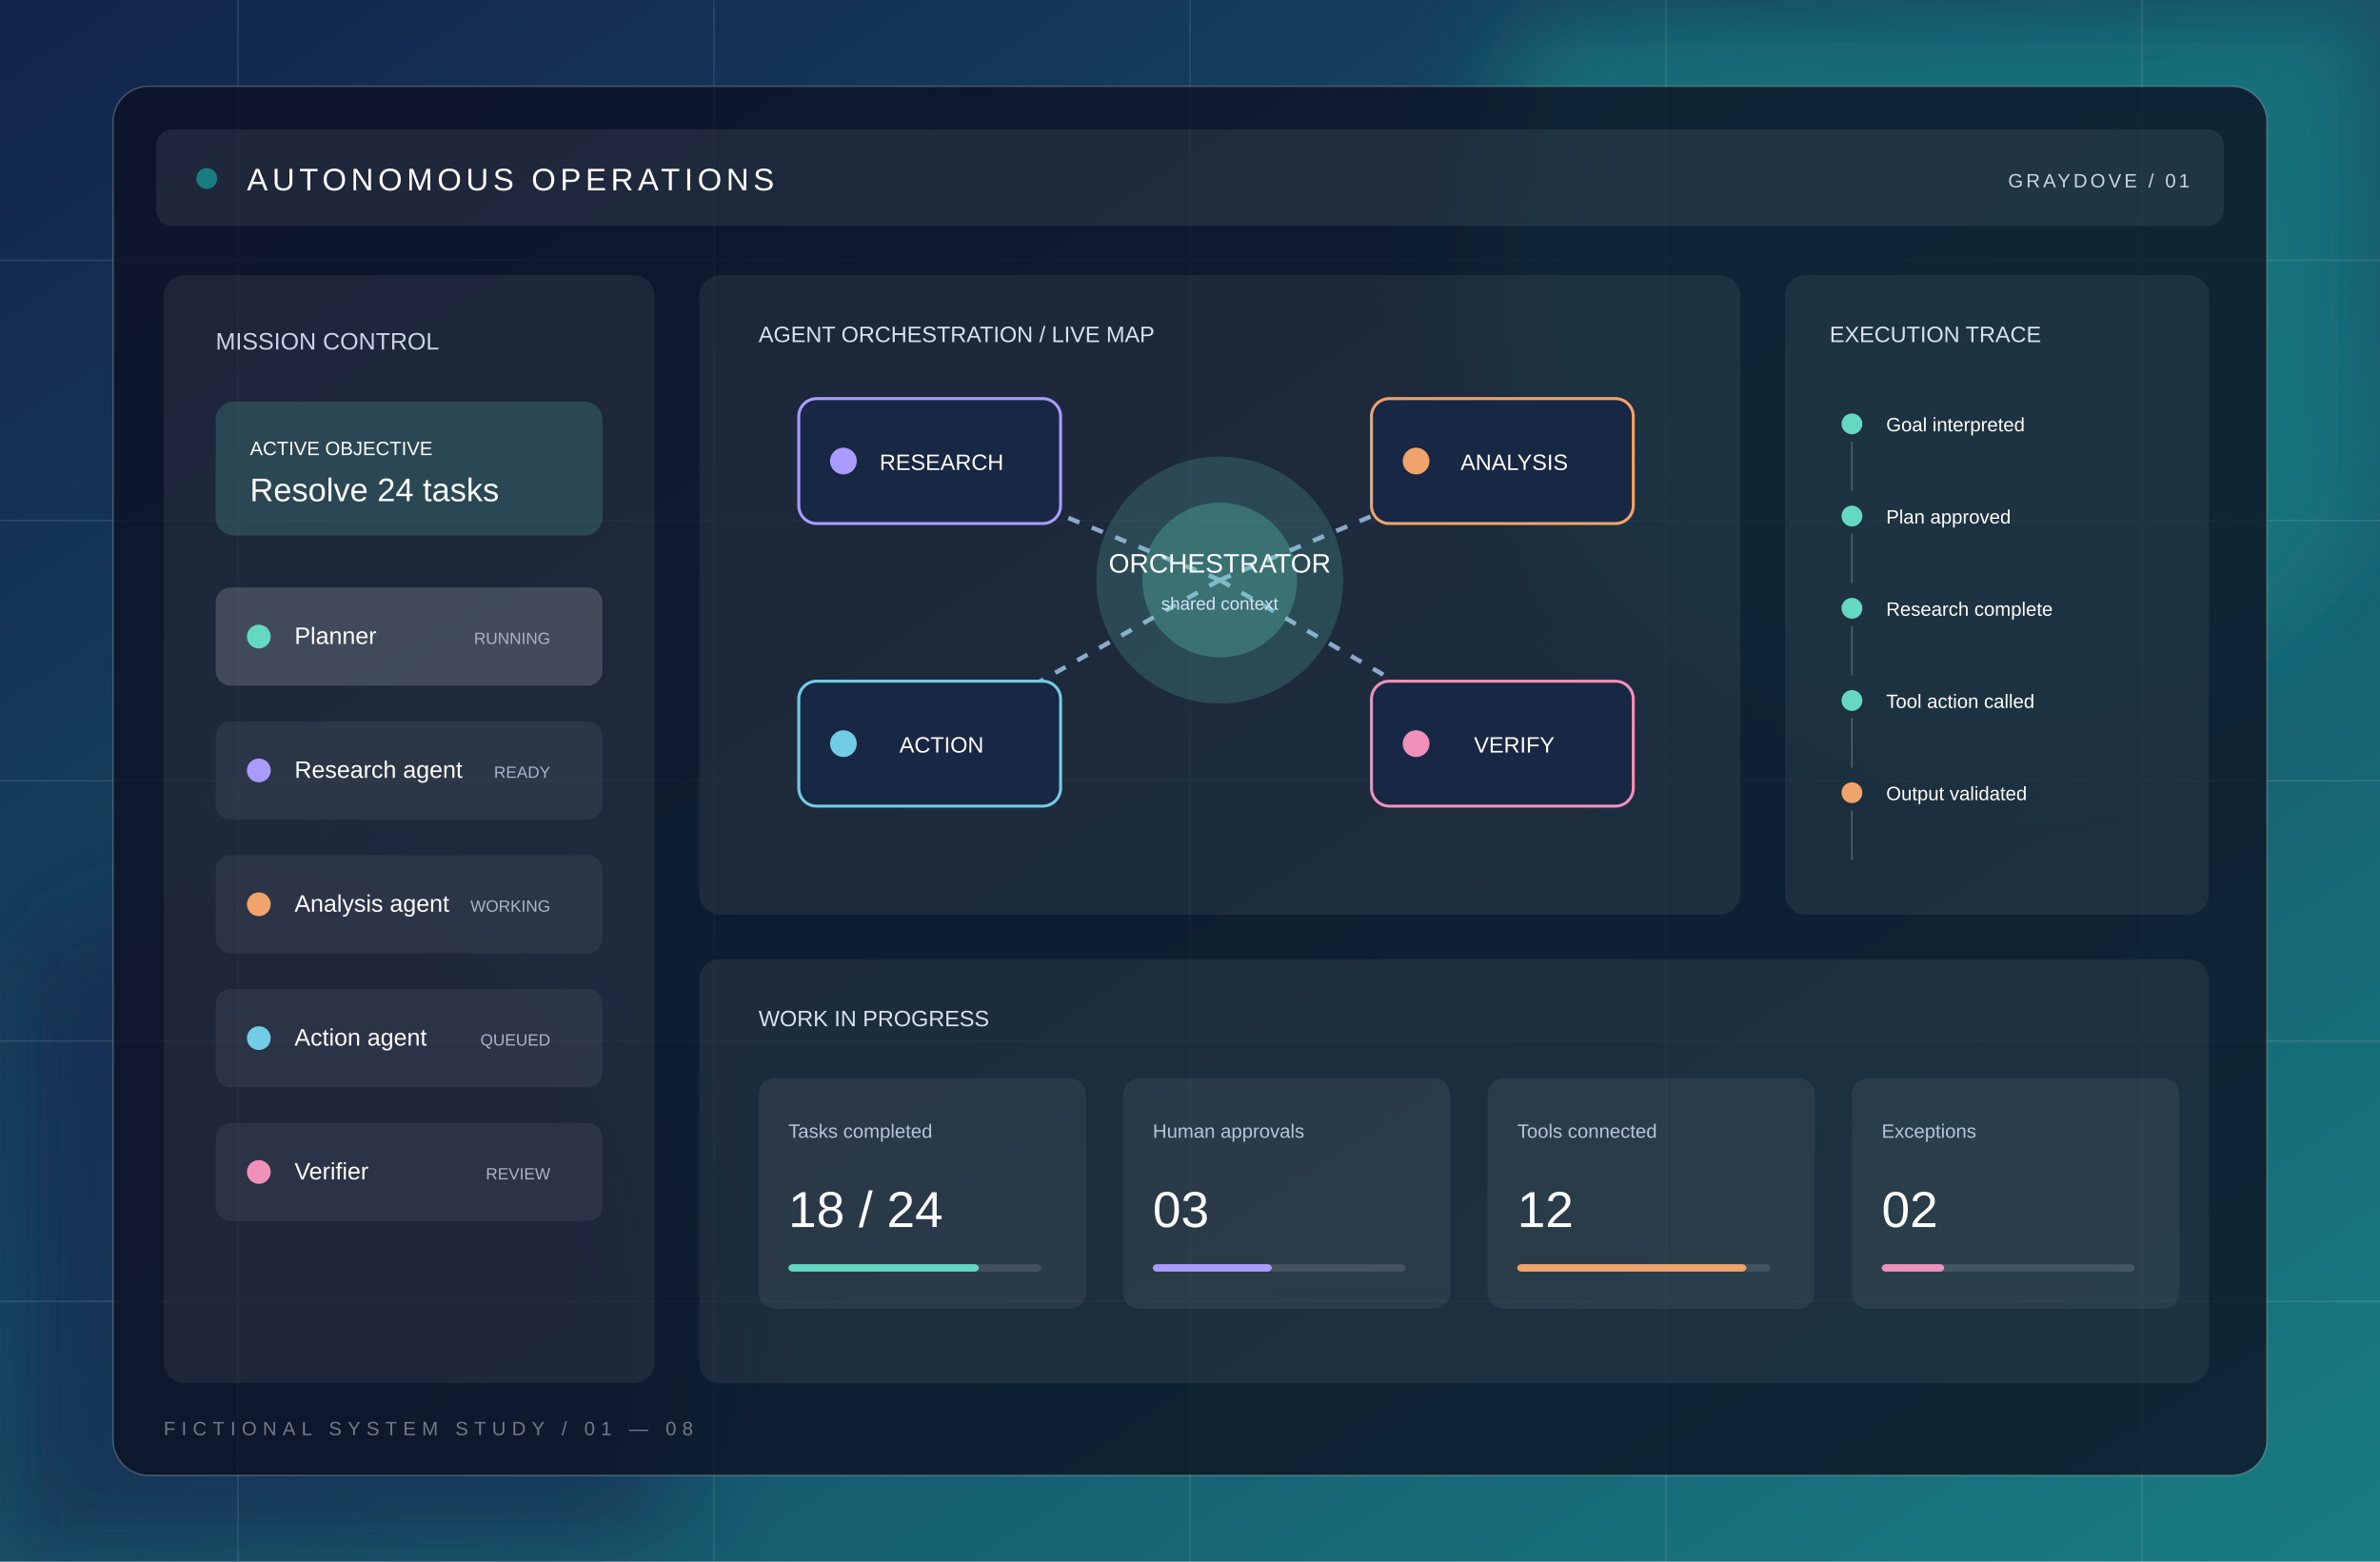
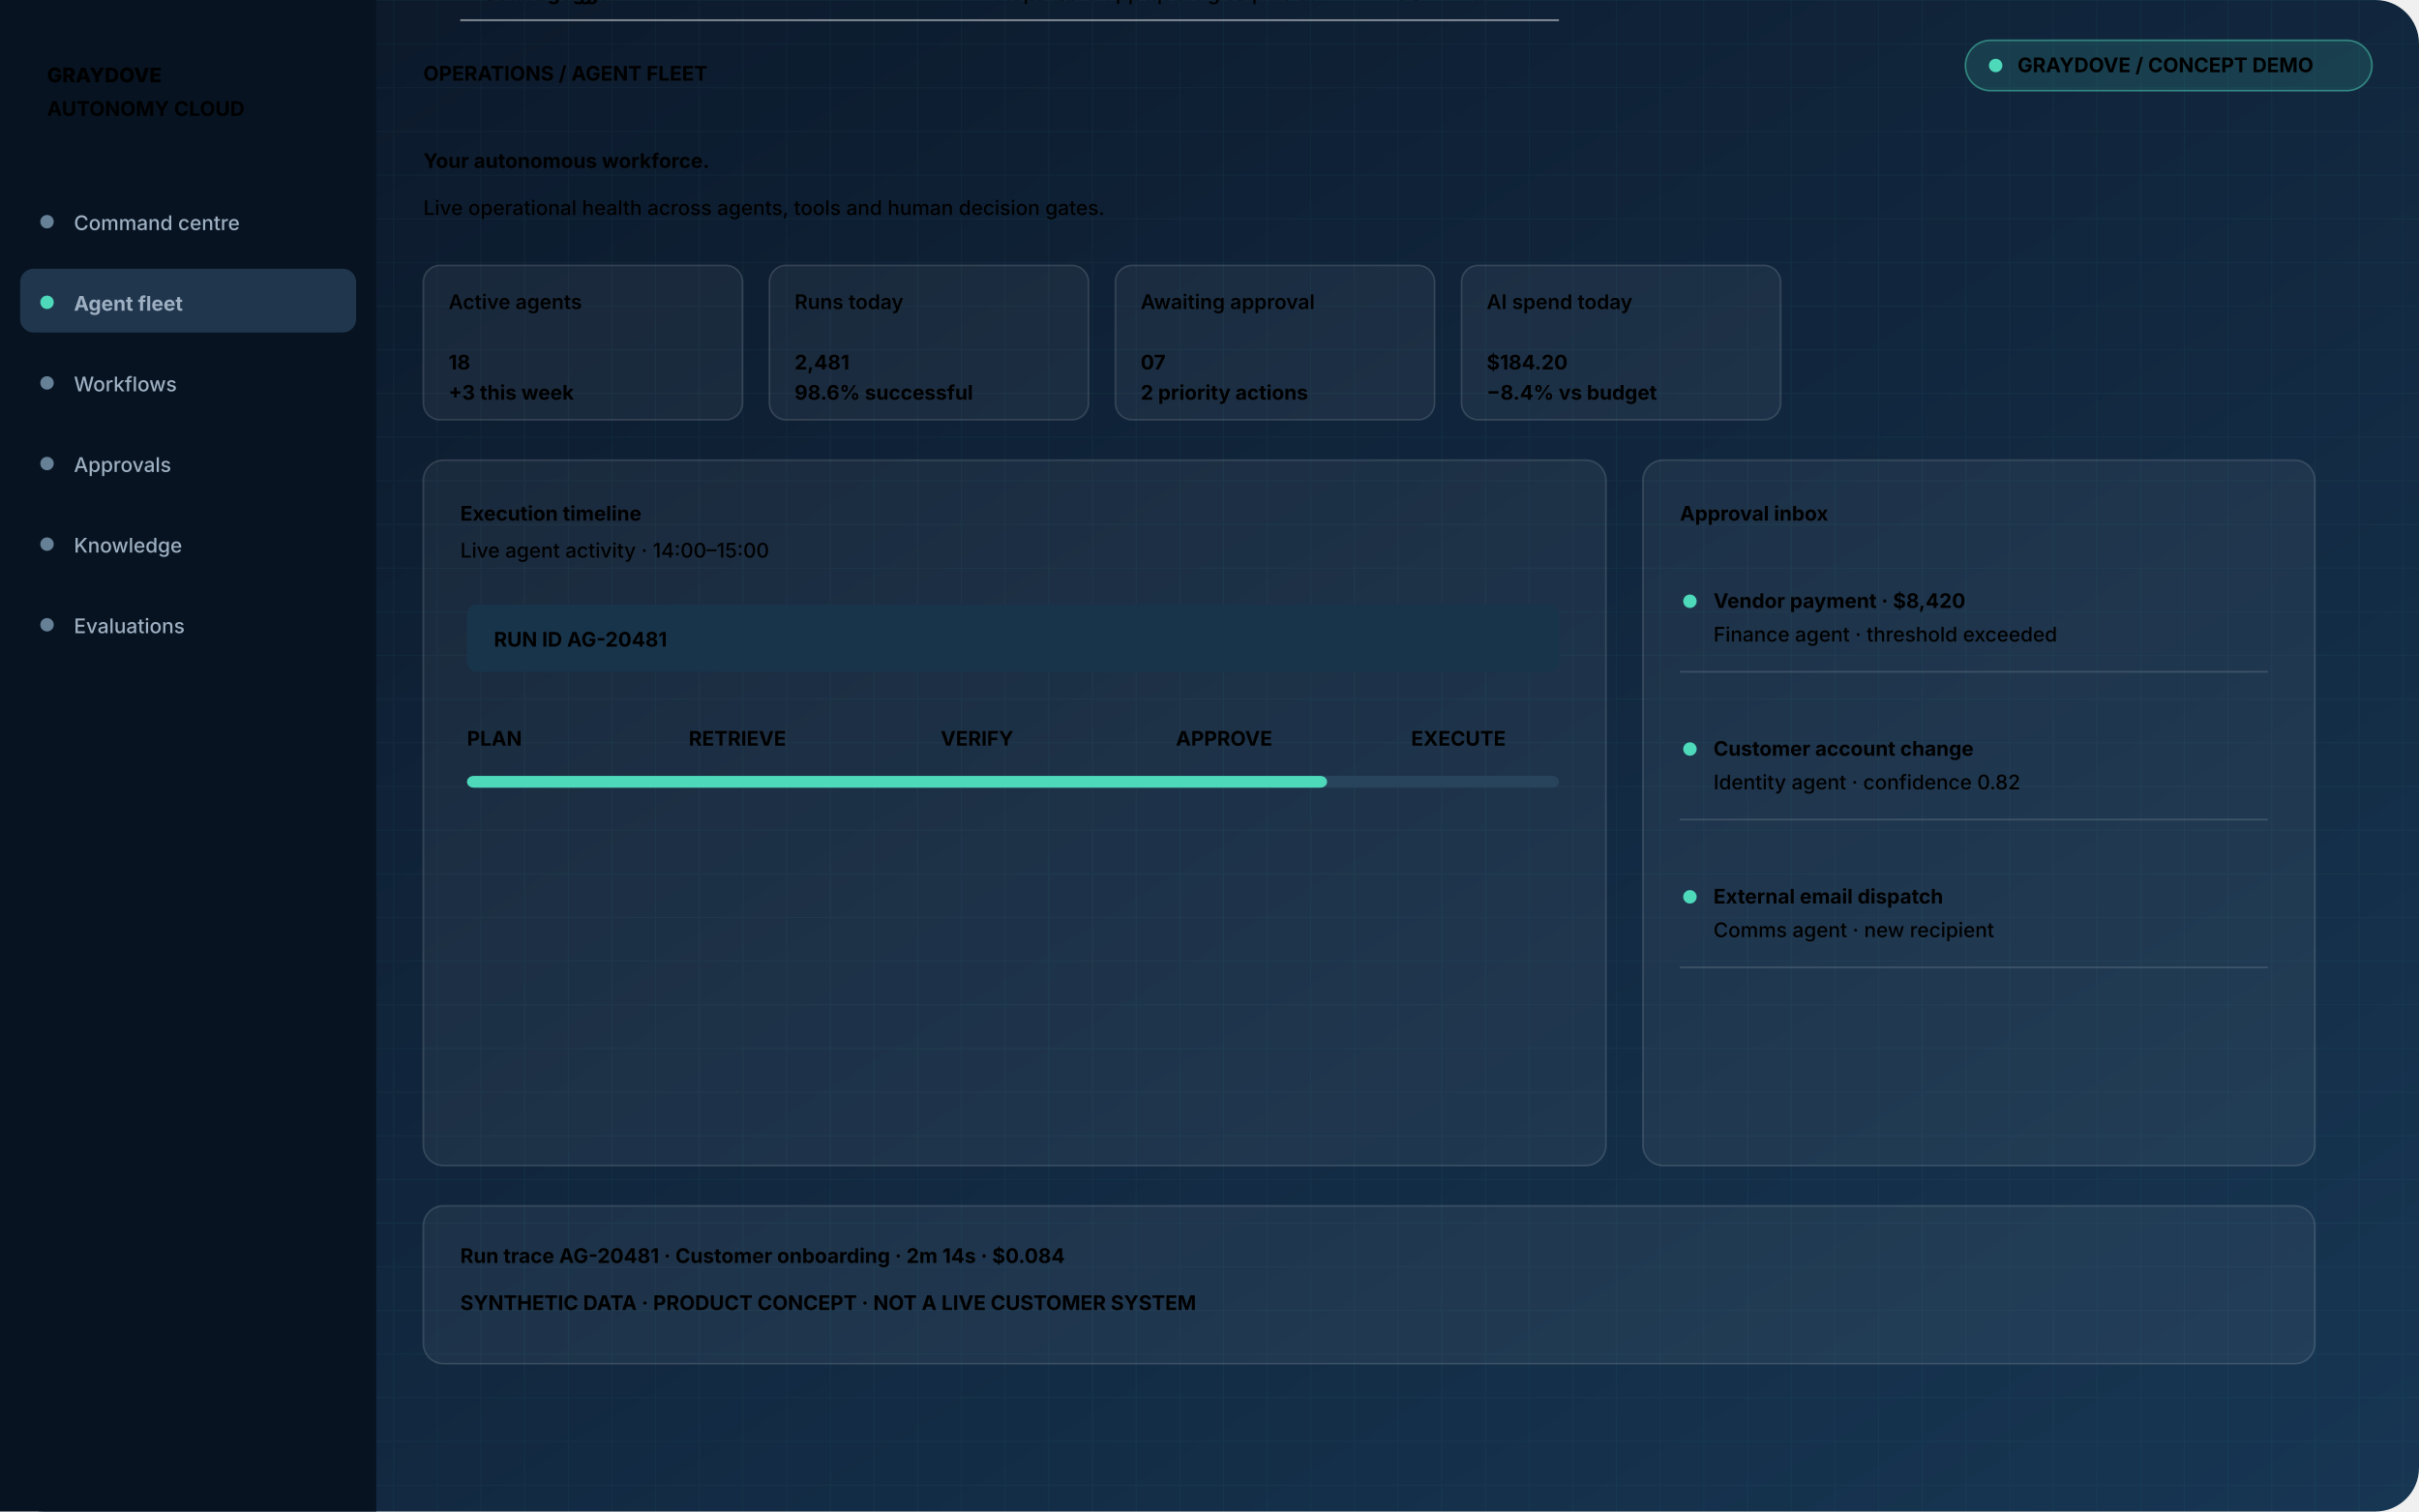
- <svg xmlns="http://www.w3.org/2000/svg" width="1600" height="1050" viewBox="0 0 1600 1050" role="img" aria-labelledby="title desc">
+ <svg xmlns="http://www.w3.org/2000/svg" width="1440" height="900" viewBox="0 0 1440 900">
  <defs>
    <linearGradient id="bg" x1="0" y1="0" x2="1" y2="1">
-       <stop stop-color="#13234b" />
-       <stop offset="1" stop-color="#187d83" />
+       <stop stop-color="#0B1728" />
+       <stop offset="1" stop-color="#173653" />
    </linearGradient>
-     <linearGradient id="accent" x1="0" y1="0" x2="1" y2="1">
-       <stop stop-color="#ffffff" stop-opacity=".95" />
-       <stop offset="1" stop-color="#ffffff" stop-opacity=".08" />
-     </linearGradient>
-     <filter id="blur">
-       <feGaussianBlur stdDeviation="34" />
-     </filter>
+     <pattern id="grid" width="26" height="26" patternUnits="userSpaceOnUse">
+       <path d="M26 0H0V26" fill="none" stroke="#4ED9BB" stroke-opacity=".05" />
+     </pattern>
  </defs>
-   <rect width="1600" height="1050" fill="url(#bg)" />
-   <circle cx="1320" cy="170" r="330" fill="#187d83" opacity=".7" filter="url(#blur)" />
-   <circle cx="170" cy="900" r="300" fill="#13234b" opacity=".55" filter="url(#blur)" />
-   <g opacity=".11" stroke="#fff">
-     <path d="M0 175H1600M0 350H1600M0 525H1600M0 700H1600M0 875H1600" />
-     <path d="M160 0V1050M480 0V1050M800 0V1050M1120 0V1050M1440 0V1050" />
-   </g>
-   <rect x="76" y="58" width="1448" height="934" rx="24" fill="#0b1020" opacity=".78" stroke="#fff" stroke-opacity=".28" />
-   <rect x="105" y="87" width="1390" height="65" rx="11" fill="#fff" opacity=".075" />
-   <circle cx="139" cy="120" r="7" fill="#187d83" />
-   <text x="166" y="128" fill="#fff" font-family="Arial,sans-serif" font-size="21" letter-spacing="3">AUTONOMOUS OPERATIONS</text>
-   <text x="1350" y="126" fill="#cbd3e6" font-family="Arial,sans-serif" font-size="13" letter-spacing="2">GRAYDOVE / 01</text>
-   <g font-family="Arial,sans-serif">
-     <rect x="110" y="185" width="330" height="745" rx="14" fill="#fff" opacity=".07" />
-     <text x="145" y="235" fill="#cbd3e6" font-size="16">MISSION CONTROL</text>
-     <rect x="145" y="270" width="260" height="90" rx="12" fill="#65d8c1" opacity=".18" />
-     <text x="168" y="306" fill="#fff" font-size="13">ACTIVE OBJECTIVE</text>
-     <text x="168" y="337" fill="#fff" font-size="22">Resolve 24 tasks</text>
-     <rect x="145" y="395" width="260" height="66" rx="10" fill="#fff" opacity=".16" />
-     <circle cx="174" cy="428" r="8" fill="#65d8c1" />
-     <text x="198" y="433" fill="#fff" font-size="16">Planner</text>
-     <text x="370" y="433" fill="#aab5ca" font-size="11" text-anchor="end">RUNNING</text>
-     <rect x="145" y="485" width="260" height="66" rx="10" fill="#fff" opacity=".06" />
-     <circle cx="174" cy="518" r="8" fill="#a99bff" />
-     <text x="198" y="523" fill="#fff" font-size="16">Research agent</text>
-     <text x="370" y="523" fill="#aab5ca" font-size="11" text-anchor="end">READY</text>
-     <rect x="145" y="575" width="260" height="66" rx="10" fill="#fff" opacity=".06" />
-     <circle cx="174" cy="608" r="8" fill="#f1a36c" />
-     <text x="198" y="613" fill="#fff" font-size="16">Analysis agent</text>
-     <text x="370" y="613" fill="#aab5ca" font-size="11" text-anchor="end">WORKING</text>
-     <rect x="145" y="665" width="260" height="66" rx="10" fill="#fff" opacity=".06" />
-     <circle cx="174" cy="698" r="8" fill="#73cce5" />
-     <text x="198" y="703" fill="#fff" font-size="16">Action agent</text>
-     <text x="370" y="703" fill="#aab5ca" font-size="11" text-anchor="end">QUEUED</text>
-     <rect x="145" y="755" width="260" height="66" rx="10" fill="#fff" opacity=".06" />
-     <circle cx="174" cy="788" r="8" fill="#ef91b8" />
-     <text x="198" y="793" fill="#fff" font-size="16">Verifier</text>
-     <text x="370" y="793" fill="#aab5ca" font-size="11" text-anchor="end">REVIEW</text>
-     <rect x="470" y="185" width="700" height="430" rx="14" fill="#fff" opacity=".065" />
-     <text x="510" y="230" fill="#d8e2f4" font-size="15">AGENT ORCHESTRATION / LIVE MAP</text>
-     <path d="M820 390L625 310M820 390L1010 310M820 390L625 500M820 390L1010 500" stroke="#8da8c9" stroke-width="3" stroke-dasharray="8 9" fill="none" />
-     <circle cx="820" cy="390" r="82" fill="#65d8c1" opacity=".18" stroke="#65d8c1" stroke-width="2" />
-     <circle cx="820" cy="390" r="52" fill="#65d8c1" opacity=".28" />
-     <text x="820" y="385" fill="#fff" font-size="18" text-anchor="middle">ORCHESTRATOR</text>
-     <text x="820" y="410" fill="#d8e2f4" font-size="12" text-anchor="middle">shared context</text>
-     <rect x="537" y="268" width="176" height="84" rx="12" fill="#182743" stroke="#a99bff" stroke-width="2" />
-     <circle cx="567" cy="310" r="9" fill="#a99bff" />
-     <text x="633" y="316" fill="#fff" font-size="15" text-anchor="middle">RESEARCH</text>
-     <rect x="922" y="268" width="176" height="84" rx="12" fill="#182743" stroke="#f1a36c" stroke-width="2" />
-     <circle cx="952" cy="310" r="9" fill="#f1a36c" />
-     <text x="1018" y="316" fill="#fff" font-size="15" text-anchor="middle">ANALYSIS</text>
-     <rect x="537" y="458" width="176" height="84" rx="12" fill="#182743" stroke="#73cce5" stroke-width="2" />
-     <circle cx="567" cy="500" r="9" fill="#73cce5" />
-     <text x="633" y="506" fill="#fff" font-size="15" text-anchor="middle">ACTION</text>
-     <rect x="922" y="458" width="176" height="84" rx="12" fill="#182743" stroke="#ef91b8" stroke-width="2" />
-     <circle cx="952" cy="500" r="9" fill="#ef91b8" />
-     <text x="1018" y="506" fill="#fff" font-size="15" text-anchor="middle">VERIFY</text>
-     <rect x="1200" y="185" width="285" height="430" rx="14" fill="#fff" opacity=".065" />
-     <text x="1230" y="230" fill="#d8e2f4" font-size="15">EXECUTION TRACE</text>
-     <circle cx="1245" cy="285" r="7" fill="#65d8c1" />
-     <text x="1268" y="290" fill="#fff" font-size="13">Goal interpreted</text>
-     <path d="M1245 297V330" stroke="#71819c" stroke-width="1" opacity=".6" />
-     <circle cx="1245" cy="347" r="7" fill="#65d8c1" />
-     <text x="1268" y="352" fill="#fff" font-size="13">Plan approved</text>
-     <path d="M1245 359V392" stroke="#71819c" stroke-width="1" opacity=".6" />
-     <circle cx="1245" cy="409" r="7" fill="#65d8c1" />
-     <text x="1268" y="414" fill="#fff" font-size="13">Research complete</text>
-     <path d="M1245 421V454" stroke="#71819c" stroke-width="1" opacity=".6" />
-     <circle cx="1245" cy="471" r="7" fill="#65d8c1" />
-     <text x="1268" y="476" fill="#fff" font-size="13">Tool action called</text>
-     <path d="M1245 483V516" stroke="#71819c" stroke-width="1" opacity=".6" />
-     <circle cx="1245" cy="533" r="7" fill="#f1a36c" />
-     <text x="1268" y="538" fill="#fff" font-size="13">Output validated</text>
-     <path d="M1245 545V578" stroke="#71819c" stroke-width="1" opacity=".6" />
-     <rect x="470" y="645" width="1015" height="285" rx="14" fill="#fff" opacity=".065" />
-     <text x="510" y="690" fill="#d8e2f4" font-size="15">WORK IN PROGRESS</text>
-     <rect x="510" y="725" width="220" height="155" rx="11" fill="#fff" opacity=".06" />
-     <text x="530" y="765" fill="#b6c4d8" font-size="13">Tasks completed</text>
-     <text x="530" y="825" fill="#fff" font-size="34">18 / 24</text>
-     <rect x="530" y="850" width="170" height="5" rx="3" fill="#fff" opacity=".12" />
-     <rect x="530" y="850" width="128" height="5" rx="3" fill="#65d8c1" />
-     <rect x="755" y="725" width="220" height="155" rx="11" fill="#fff" opacity=".06" />
-     <text x="775" y="765" fill="#b6c4d8" font-size="13">Human approvals</text>
-     <text x="775" y="825" fill="#fff" font-size="34">03</text>
-     <rect x="775" y="850" width="170" height="5" rx="3" fill="#fff" opacity=".12" />
-     <rect x="775" y="850" width="80" height="5" rx="3" fill="#a99bff" />
-     <rect x="1000" y="725" width="220" height="155" rx="11" fill="#fff" opacity=".06" />
-     <text x="1020" y="765" fill="#b6c4d8" font-size="13">Tools connected</text>
-     <text x="1020" y="825" fill="#fff" font-size="34">12</text>
-     <rect x="1020" y="850" width="170" height="5" rx="3" fill="#fff" opacity=".12" />
-     <rect x="1020" y="850" width="154" height="5" rx="3" fill="#f1a36c" />
-     <rect x="1245" y="725" width="220" height="155" rx="11" fill="#fff" opacity=".06" />
-     <text x="1265" y="765" fill="#b6c4d8" font-size="13">Exceptions</text>
-     <text x="1265" y="825" fill="#fff" font-size="34">02</text>
-     <rect x="1265" y="850" width="170" height="5" rx="3" fill="#fff" opacity=".12" />
-     <rect x="1265" y="850" width="42" height="5" rx="3" fill="#ef91b8" />
-   </g>
-   <text x="110" y="965" fill="#fff" opacity=".42" font-family="Arial,sans-serif" font-size="13" letter-spacing="4">FICTIONAL SYSTEM STUDY / 01 — 08</text>
+   <rect width="1440" height="900" rx="26" fill="url(#bg)" />
+   <rect width="1440" height="900" rx="26" fill="url(#grid)" />
+   <rect x="0" y="0" width="224" height="900" rx="0" fill="#071321" stroke="none" />
+   <text x="28" y="49" font-family="Inter,Arial,sans-serif" font-size="#fff" font-weight="800" fill="22">GRAYDOVE</text>
+   <text x="28" y="69" font-family="Inter,Arial,sans-serif" font-size="#8196AD" font-weight="700" fill="9">AUTONOMY CLOUD</text>
+   <circle cx="28" cy="132" r="4" fill="#668096" />
+   <text x="44" y="137" font-family="Inter,Arial,sans-serif" font-size="12" font-weight="500" fill="#9EB0C2">Command centre</text>
+   <rect x="12" y="160" width="200" height="38" rx="8" fill="#20364D" stroke="none" />
+   <circle cx="28" cy="180" r="4" fill="#4ED9BB" />
+   <text x="44" y="185" font-family="Inter,Arial,sans-serif" font-size="12" font-weight="700" fill="#9EB0C2">Agent fleet</text>
+   <circle cx="28" cy="228" r="4" fill="#668096" />
+   <text x="44" y="233" font-family="Inter,Arial,sans-serif" font-size="12" font-weight="500" fill="#9EB0C2">Workflows</text>
+   <circle cx="28" cy="276" r="4" fill="#668096" />
+   <text x="44" y="281" font-family="Inter,Arial,sans-serif" font-size="12" font-weight="500" fill="#9EB0C2">Approvals</text>
+   <circle cx="28" cy="324" r="4" fill="#668096" />
+   <text x="44" y="329" font-family="Inter,Arial,sans-serif" font-size="12" font-weight="500" fill="#9EB0C2">Knowledge</text>
+   <circle cx="28" cy="372" r="4" fill="#668096" />
+   <text x="44" y="377" font-family="Inter,Arial,sans-serif" font-size="12" font-weight="500" fill="#9EB0C2">Evaluations</text>
+   <text x="252" y="48" font-family="Inter,Arial,sans-serif" font-size="#9DB1C5" font-weight="700" fill="10">OPERATIONS / AGENT FLEET</text>
+   <text x="252" y="100" font-family="Inter,Arial,sans-serif" font-size="#F4F7FB" font-weight="750" fill="27">Your autonomous workforce.</text>
+   <text x="252" y="128" font-family="Inter,Arial,sans-serif" font-size="#9DB1C5" font-weight="450" fill="12">Live operational health across agents, tools and human decision gates.</text>
+   <rect x="252" y="158" width="190" height="92" rx="10" fill="#FFFFFF0D" stroke="#FFFFFF22" />
+   <text x="267" y="184" font-family="Inter,Arial,sans-serif" font-size="#9DB1C5" font-weight="600" fill="10">Active agents</text>
+   <text x="267" y="220" font-family="Inter,Arial,sans-serif" font-size="#F4F7FB" font-weight="750" fill="25">18</text>
+   <text x="267" y="238" font-family="Inter,Arial,sans-serif" font-size="#4ED9BB" font-weight="650" fill="9">+3 this week</text>
+   <rect x="458" y="158" width="190" height="92" rx="10" fill="#FFFFFF0D" stroke="#FFFFFF22" />
+   <text x="473" y="184" font-family="Inter,Arial,sans-serif" font-size="#9DB1C5" font-weight="600" fill="10">Runs today</text>
+   <text x="473" y="220" font-family="Inter,Arial,sans-serif" font-size="#F4F7FB" font-weight="750" fill="25">2,481</text>
+   <text x="473" y="238" font-family="Inter,Arial,sans-serif" font-size="#4ED9BB" font-weight="650" fill="9">98.6% successful</text>
+   <rect x="664" y="158" width="190" height="92" rx="10" fill="#FFFFFF0D" stroke="#FFFFFF22" />
+   <text x="679" y="184" font-family="Inter,Arial,sans-serif" font-size="#9DB1C5" font-weight="600" fill="10">Awaiting approval</text>
+   <text x="679" y="220" font-family="Inter,Arial,sans-serif" font-size="#F4F7FB" font-weight="750" fill="25">07</text>
+   <text x="679" y="238" font-family="Inter,Arial,sans-serif" font-size="#4ED9BB" font-weight="650" fill="9">2 priority actions</text>
+   <rect x="870" y="158" width="190" height="92" rx="10" fill="#FFFFFF0D" stroke="#FFFFFF22" />
+   <text x="885" y="184" font-family="Inter,Arial,sans-serif" font-size="#9DB1C5" font-weight="600" fill="10">AI spend today</text>
+   <text x="885" y="220" font-family="Inter,Arial,sans-serif" font-size="#F4F7FB" font-weight="750" fill="25">$184.20</text>
+   <text x="885" y="238" font-family="Inter,Arial,sans-serif" font-size="#4ED9BB" font-weight="650" fill="9">−8.4% vs budget</text>
+   <rect x="252" y="274" width="704" height="420" rx="12" fill="#FFFFFF0D" stroke="#FFFFFF22" />
+   <text x="274" y="310" font-family="Inter,Arial,sans-serif" font-size="#F4F7FB" font-weight="700" fill="14">Execution timeline</text>
+   <text x="274" y="332" font-family="Inter,Arial,sans-serif" font-size="#9DB1C5" font-weight="450" fill="10">Live agent activity · 14:00–15:00</text>
+   <rect x="278" y="360" width="650" height="40" rx="6" fill="#18344A" stroke="none" />
+   <text x="294" y="385" font-family="Inter,Arial,sans-serif" font-size="#4ED9BB" font-weight="700" fill="10">RUN ID  AG-20481</text>
+   <text x="278" y="444" font-family="Inter,Arial,sans-serif" font-size="#9DB1C5" font-weight="700" fill="9">PLAN</text>
+   <text x="410" y="444" font-family="Inter,Arial,sans-serif" font-size="#9DB1C5" font-weight="700" fill="9">RETRIEVE</text>
+   <text x="560" y="444" font-family="Inter,Arial,sans-serif" font-size="#9DB1C5" font-weight="700" fill="9">VERIFY</text>
+   <text x="700" y="444" font-family="Inter,Arial,sans-serif" font-size="#9DB1C5" font-weight="700" fill="9">APPROVE</text>
+   <text x="840" y="444" font-family="Inter,Arial,sans-serif" font-size="#9DB1C5" font-weight="700" fill="9">EXECUTE</text>
+   <rect x="278" y="462" width="650" height="7" rx="4" fill="#28445C" stroke="none" />
+   <rect x="278" y="462" width="512" height="7" rx="4" fill="#4ED9BB" stroke="none" />
+   <path d="M274 12h654" stroke="#FFFFFF" stroke-opacity=".14" />
+   <text x="280" y="0" font-family="Inter,Arial,sans-serif" font-size="#F4F7FB" font-weight="650" fill="10">Intake agent</text>
+   <text x="590" y="0" font-family="Inter,Arial,sans-serif" font-size="#9DB1C5" font-weight="450" fill="9">Classified 148 incoming requests</text>
+   <text x="830" y="0" font-family="Inter,Arial,sans-serif" font-size="#4ED9BB" font-weight="700" fill="9">RUNNING</text>
+   <path d="M274 12h654" stroke="#FFFFFF" stroke-opacity=".14" />
+   <text x="280" y="0" font-family="Inter,Arial,sans-serif" font-size="#F4F7FB" font-weight="650" fill="10">Research agent</text>
+   <text x="590" y="0" font-family="Inter,Arial,sans-serif" font-size="#9DB1C5" font-weight="450" fill="9">Enriched 32 records with context</text>
+   <text x="830" y="0" font-family="Inter,Arial,sans-serif" font-size="#4ED9BB" font-weight="700" fill="9">COMPLETE</text>
+   <path d="M274 12h654" stroke="#FFFFFF" stroke-opacity=".14" />
+   <text x="280" y="0" font-family="Inter,Arial,sans-serif" font-size="#F4F7FB" font-weight="650" fill="10">Decision agent</text>
+   <text x="590" y="0" font-family="Inter,Arial,sans-serif" font-size="#9DB1C5" font-weight="450" fill="9">Prepared 14 recommendations</text>
+   <text x="830" y="0" font-family="Inter,Arial,sans-serif" font-size="#4ED9BB" font-weight="700" fill="9">WAITING</text>
+   <path d="M274 12h654" stroke="#FFFFFF" stroke-opacity=".14" />
+   <text x="280" y="0" font-family="Inter,Arial,sans-serif" font-size="#F4F7FB" font-weight="650" fill="10">Fulfilment agent</text>
+   <text x="590" y="0" font-family="Inter,Arial,sans-serif" font-size="#9DB1C5" font-weight="450" fill="9">Executed 9 approved actions</text>
+   <text x="830" y="0" font-family="Inter,Arial,sans-serif" font-size="#4ED9BB" font-weight="700" fill="9">COMPLETE</text>
+   <path d="M274 12h654" stroke="#FFFFFF" stroke-opacity=".14" />
+   <text x="280" y="0" font-family="Inter,Arial,sans-serif" font-size="#F4F7FB" font-weight="650" fill="10">Verifier</text>
+   <text x="590" y="0" font-family="Inter,Arial,sans-serif" font-size="#9DB1C5" font-weight="450" fill="9">Validated 97 completed outcomes</text>
+   <text x="830" y="0" font-family="Inter,Arial,sans-serif" font-size="#4ED9BB" font-weight="700" fill="9">HEALTHY</text>
+   <rect x="978" y="274" width="400" height="420" rx="12" fill="#FFFFFF0D" stroke="#FFFFFF22" />
+   <text x="1000" y="310" font-family="Inter,Arial,sans-serif" font-size="#F4F7FB" font-weight="700" fill="14">Approval inbox</text>
+   <circle cx="1006" cy="358" r="4" fill="#4ED9BB" />
+   <text x="1020" y="362" font-family="Inter,Arial,sans-serif" font-size="#F4F7FB" font-weight="650" fill="10">Vendor payment · $8,420</text>
+   <text x="1020" y="382" font-family="Inter,Arial,sans-serif" font-size="#9DB1C5" font-weight="450" fill="9">Finance agent · threshold exceeded</text>
+   <path d="M1000 400h350" stroke="#FFFFFF" stroke-opacity=".14" />
+   <circle cx="1006" cy="446" r="4" fill="#4ED9BB" />
+   <text x="1020" y="450" font-family="Inter,Arial,sans-serif" font-size="#F4F7FB" font-weight="650" fill="10">Customer account change</text>
+   <text x="1020" y="470" font-family="Inter,Arial,sans-serif" font-size="#9DB1C5" font-weight="450" fill="9">Identity agent · confidence 0.82</text>
+   <path d="M1000 488h350" stroke="#FFFFFF" stroke-opacity=".14" />
+   <circle cx="1006" cy="534" r="4" fill="#4ED9BB" />
+   <text x="1020" y="538" font-family="Inter,Arial,sans-serif" font-size="#F4F7FB" font-weight="650" fill="10">External email dispatch</text>
+   <text x="1020" y="558" font-family="Inter,Arial,sans-serif" font-size="#9DB1C5" font-weight="450" fill="9">Comms agent · new recipient</text>
+   <path d="M1000 576h350" stroke="#FFFFFF" stroke-opacity=".14" />
+   <rect x="252" y="718" width="1126" height="94" rx="12" fill="#FFFFFF0D" stroke="#FFFFFF22" />
+   <text x="274" y="752" font-family="Inter,Arial,sans-serif" font-size="#F4F7FB" font-weight="650" fill="11">Run trace AG-20481 · Customer onboarding · 2m 14s · $0.084</text>
+   <text x="274" y="780" font-family="Inter,Arial,sans-serif" font-size="#9DB1C5" font-weight="700" fill="8">SYNTHETIC DATA · PRODUCT CONCEPT · NOT A LIVE CUSTOMER SYSTEM</text>
+   <rect x="1170" y="24" width="242" height="30" rx="15" fill="#4ED9BB" fill-opacity=".14" stroke="#4ED9BB" stroke-opacity=".5" />
+   <circle cx="1188" cy="39" r="4" fill="#4ED9BB" />
+   <text x="1201" y="43" font-family="Inter,Arial,sans-serif" font-size="#4ED9BB" font-weight="700" fill="10">GRAYDOVE / CONCEPT DEMO</text>
</svg>
